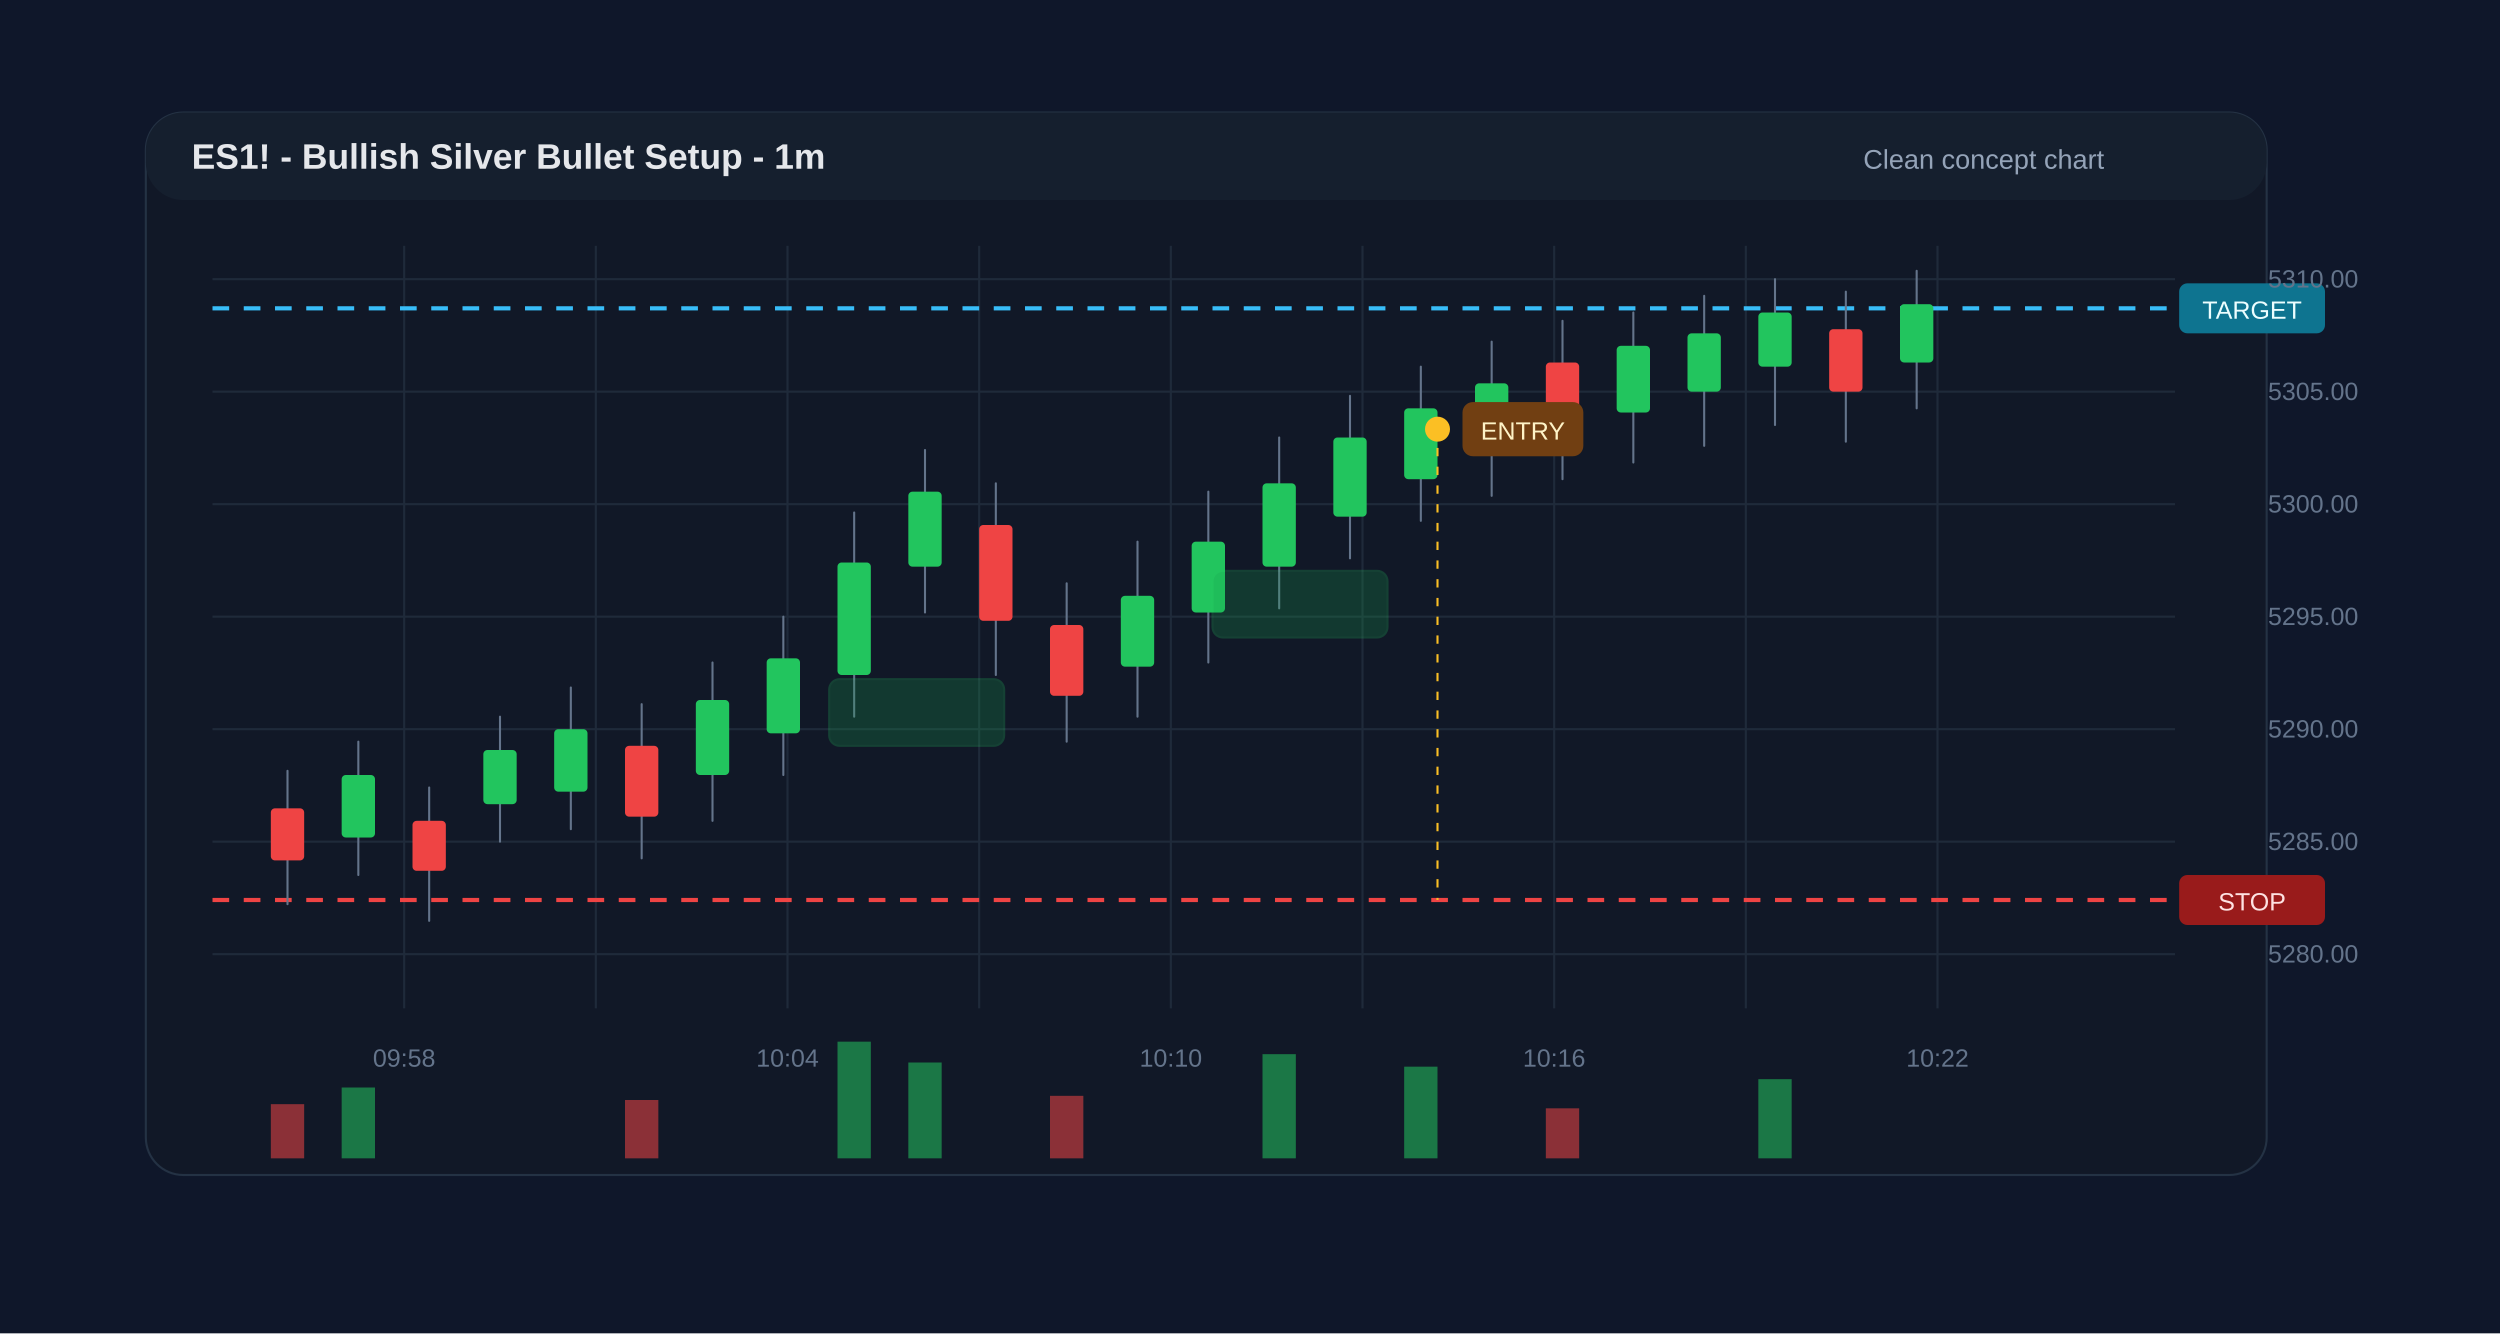
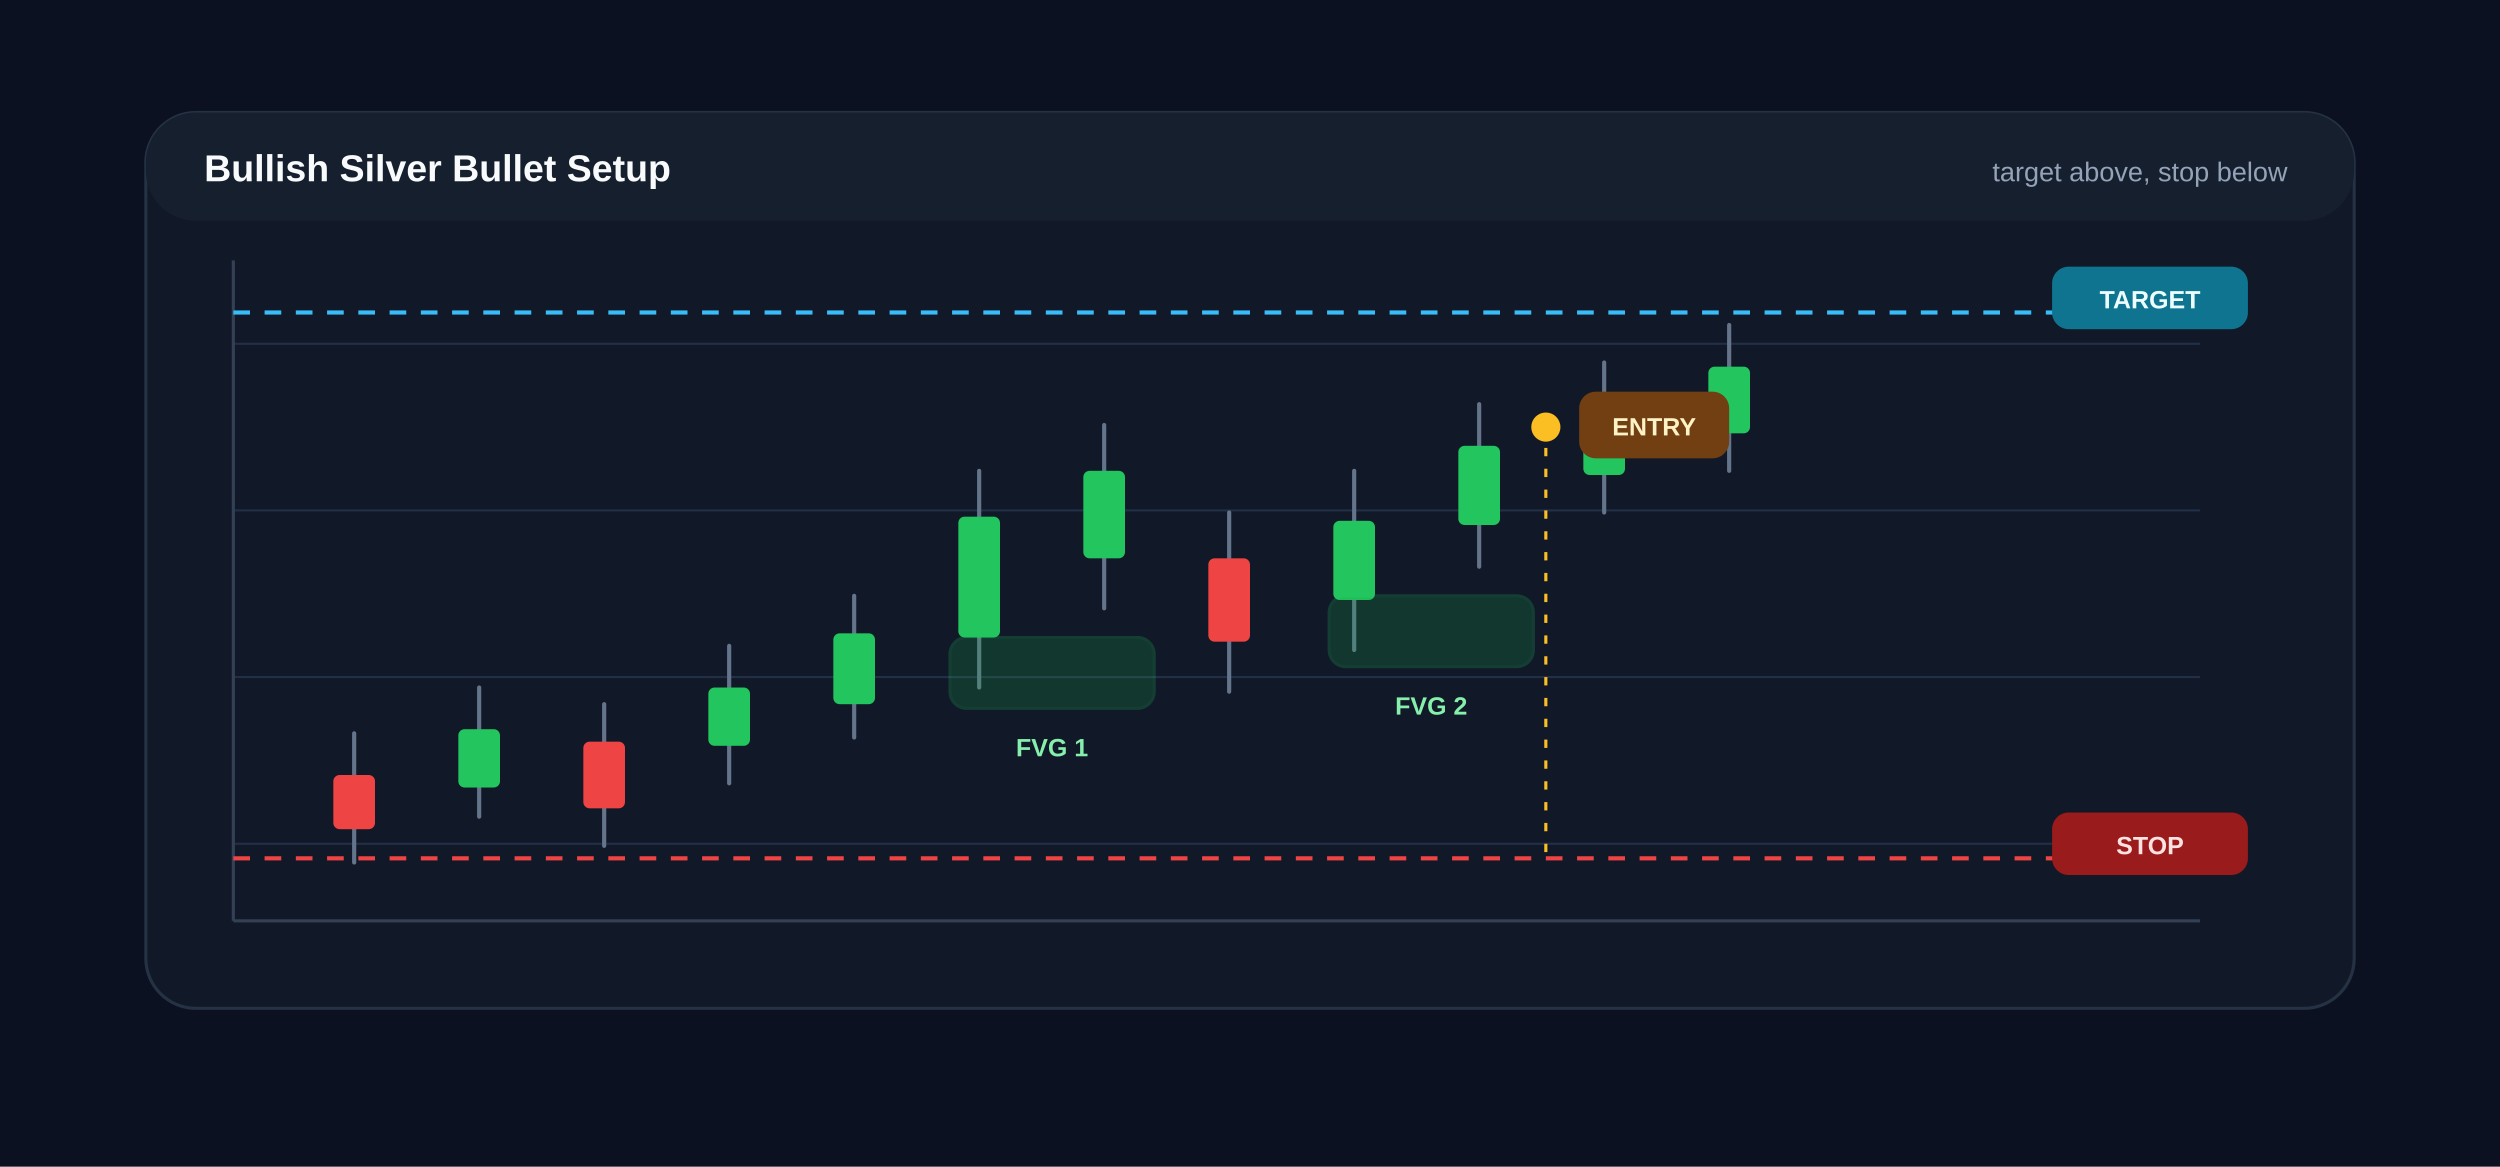
- <svg xmlns="http://www.w3.org/2000/svg" width="1200" height="640" viewBox="0 0 1200 640" role="img" aria-labelledby="title desc">
-   <rect width="1200" height="640" fill="#0f172a" />
-   <rect x="70" y="54" width="1018" height="510" rx="18" fill="#111827" stroke="#243244" />
-   <rect x="70" y="54" width="1018" height="42" rx="18" fill="#151f2e" />
-   <text x="92" y="81" fill="#e5e7eb" font-family="Arial, sans-serif" font-size="17" font-weight="700">ES1! - Bullish Silver Bullet Setup - 1m</text>
-   <text x="1010" y="81" fill="#94a3b8" font-family="Arial, sans-serif" font-size="13" text-anchor="end">Clean concept chart</text>
-   <g stroke="#1f2a3a" stroke-width="1">
-     <line x1="102" y1="134" x2="1044" y2="134" />
-     <line x1="102" y1="188" x2="1044" y2="188" />
-     <line x1="102" y1="242" x2="1044" y2="242" />
-     <line x1="102" y1="296" x2="1044" y2="296" />
-     <line x1="102" y1="350" x2="1044" y2="350" />
-     <line x1="102" y1="404" x2="1044" y2="404" />
-     <line x1="102" y1="458" x2="1044" y2="458" />
-     <line x1="194" y1="118" x2="194" y2="484" />
-     <line x1="286" y1="118" x2="286" y2="484" />
-     <line x1="378" y1="118" x2="378" y2="484" />
-     <line x1="470" y1="118" x2="470" y2="484" />
-     <line x1="562" y1="118" x2="562" y2="484" />
-     <line x1="654" y1="118" x2="654" y2="484" />
-     <line x1="746" y1="118" x2="746" y2="484" />
-     <line x1="838" y1="118" x2="838" y2="484" />
-     <line x1="930" y1="118" x2="930" y2="484" />
+ <svg xmlns="http://www.w3.org/2000/svg" width="1200" height="560" viewBox="0 0 1200 560" role="img" aria-labelledby="title desc">
+   <defs>
+     <style>
+       .bg{fill:#0b1120}
+       .panel{fill:#111827;stroke:#243244;stroke-width:1.5}
+       .header{fill:#151f2e}
+       .grid{stroke:#223047;stroke-width:1}
+       .axis{stroke:#334155;stroke-width:1.5}
+       .wick{stroke:#64748b;stroke-width:2;stroke-linecap:round}
+       .up{fill:#22c55e}
+       .down{fill:#ef4444}
+       .text{fill:#f8fafc;font-family:Arial,sans-serif}
+       .muted{fill:#94a3b8;font-family:Arial,sans-serif}
+     </style>
+   </defs>
+   <rect width="1200" height="560" class="bg" />
+   <rect x="70" y="54" width="1060" height="430" rx="24" class="panel" />
+   <rect x="70" y="54" width="1060" height="52" rx="24" class="header" />
+   <text x="98" y="87" class="text" font-size="18" font-weight="700">Bullish Silver Bullet Setup</text>
+   <text x="1098" y="87" class="muted" font-size="13" text-anchor="end">target above, stop below</text>
+   <g>
+     <line x1="112" y1="165" x2="1056" y2="165" class="grid" />
+     <line x1="112" y1="245" x2="1056" y2="245" class="grid" />
+     <line x1="112" y1="325" x2="1056" y2="325" class="grid" />
+     <line x1="112" y1="405" x2="1056" y2="405" class="grid" />
+     <line x1="112" y1="125" x2="112" y2="442" class="axis" />
+     <line x1="112" y1="442" x2="1056" y2="442" class="axis" />
  </g>
-   <g stroke-width="2" stroke-dasharray="8 7">
-     <line x1="102" y1="148" x2="1044" y2="148" stroke="#38bdf8" />
-     <line x1="102" y1="432" x2="1044" y2="432" stroke="#ef4444" />
+   <g stroke-dasharray="8 7" stroke-width="2">
+     <line x1="112" y1="150" x2="1056" y2="150" stroke="#38bdf8" />
+     <line x1="112" y1="412" x2="1056" y2="412" stroke="#ef4444" />
  </g>
-   <rect x="1046" y="136" width="70" height="24" rx="4" fill="#0e7490" />
-   <text x="1081" y="153" fill="#ecfeff" font-family="Arial, sans-serif" font-size="12" text-anchor="middle">TARGET</text>
-   <rect x="1046" y="420" width="70" height="24" rx="4" fill="#991b1b" />
-   <text x="1081" y="437" fill="#fee2e2" font-family="Arial, sans-serif" font-size="12" text-anchor="middle">STOP</text>
-   <g font-family="Arial, sans-serif" font-size="12" fill="#64748b" text-anchor="end">
-     <text x="1132" y="138">5310.00</text>
-     <text x="1132" y="192">5305.00</text>
-     <text x="1132" y="246">5300.00</text>
-     <text x="1132" y="300">5295.00</text>
-     <text x="1132" y="354">5290.00</text>
-     <text x="1132" y="408">5285.00</text>
-     <text x="1132" y="462">5280.00</text>
+   <rect x="985" y="128" width="94" height="30" rx="8" fill="#0e7490" />
+   <text x="1032" y="148" fill="#ecfeff" font-family="Arial,sans-serif" font-size="12" font-weight="700" text-anchor="middle">TARGET</text>
+   <rect x="985" y="390" width="94" height="30" rx="8" fill="#991b1b" />
+   <text x="1032" y="410" fill="#fee2e2" font-family="Arial,sans-serif" font-size="12" font-weight="700" text-anchor="middle">STOP</text>
+   <g>
+     <line x1="170" y1="352" x2="170" y2="414" class="wick" />
+     <rect x="160" y="372" width="20" height="26" rx="3" class="down" />
+     <line x1="230" y1="330" x2="230" y2="392" class="wick" />
+     <rect x="220" y="350" width="20" height="28" rx="3" class="up" />
+     <line x1="290" y1="338" x2="290" y2="406" class="wick" />
+     <rect x="280" y="356" width="20" height="32" rx="3" class="down" />
+     <line x1="350" y1="310" x2="350" y2="376" class="wick" />
+     <rect x="340" y="330" width="20" height="28" rx="3" class="up" />
+     <line x1="410" y1="286" x2="410" y2="354" class="wick" />
+     <rect x="400" y="304" width="20" height="34" rx="3" class="up" />
+     <line x1="470" y1="226" x2="470" y2="330" class="wick" />
+     <rect x="460" y="248" width="20" height="58" rx="3" class="up" />
+     <line x1="530" y1="204" x2="530" y2="292" class="wick" />
+     <rect x="520" y="226" width="20" height="42" rx="3" class="up" />
+     <line x1="590" y1="246" x2="590" y2="332" class="wick" />
+     <rect x="580" y="268" width="20" height="40" rx="3" class="down" />
+     <line x1="650" y1="226" x2="650" y2="312" class="wick" />
+     <rect x="640" y="250" width="20" height="38" rx="3" class="up" />
+     <line x1="710" y1="194" x2="710" y2="272" class="wick" />
+     <rect x="700" y="214" width="20" height="38" rx="3" class="up" />
+     <line x1="770" y1="174" x2="770" y2="246" class="wick" />
+     <rect x="760" y="192" width="20" height="36" rx="3" class="up" />
+     <line x1="830" y1="156" x2="830" y2="226" class="wick" />
+     <rect x="820" y="176" width="20" height="32" rx="3" class="up" />
  </g>
-   <g font-family="Arial, sans-serif" font-size="12" fill="#64748b" text-anchor="middle">
-     <text x="194" y="512">09:58</text>
-     <text x="378" y="512">10:04</text>
-     <text x="562" y="512">10:10</text>
-     <text x="746" y="512">10:16</text>
-     <text x="930" y="512">10:22</text>
-   </g>
-   <g stroke-linecap="round">
-     <line x1="138" y1="370" x2="138" y2="434" stroke="#64748b" />
-     <rect x="130" y="388" width="16" height="25" rx="2" fill="#ef4444" />
-     <line x1="172" y1="356" x2="172" y2="420" stroke="#64748b" />
-     <rect x="164" y="372" width="16" height="30" rx="2" fill="#22c55e" />
-     <line x1="206" y1="378" x2="206" y2="442" stroke="#64748b" />
-     <rect x="198" y="394" width="16" height="24" rx="2" fill="#ef4444" />
-     <line x1="240" y1="344" x2="240" y2="404" stroke="#64748b" />
-     <rect x="232" y="360" width="16" height="26" rx="2" fill="#22c55e" />
-     <line x1="274" y1="330" x2="274" y2="398" stroke="#64748b" />
-     <rect x="266" y="350" width="16" height="30" rx="2" fill="#22c55e" />
-     <line x1="308" y1="338" x2="308" y2="412" stroke="#64748b" />
-     <rect x="300" y="358" width="16" height="34" rx="2" fill="#ef4444" />
-     <line x1="342" y1="318" x2="342" y2="394" stroke="#64748b" />
-     <rect x="334" y="336" width="16" height="36" rx="2" fill="#22c55e" />
-     <line x1="376" y1="296" x2="376" y2="372" stroke="#64748b" />
-     <rect x="368" y="316" width="16" height="36" rx="2" fill="#22c55e" />
-     <line x1="410" y1="246" x2="410" y2="344" stroke="#64748b" />
-     <rect x="402" y="270" width="16" height="54" rx="2" fill="#22c55e" />
-     <line x1="444" y1="216" x2="444" y2="294" stroke="#64748b" />
-     <rect x="436" y="236" width="16" height="36" rx="2" fill="#22c55e" />
-     <line x1="478" y1="232" x2="478" y2="324" stroke="#64748b" />
-     <rect x="470" y="252" width="16" height="46" rx="2" fill="#ef4444" />
-     <line x1="512" y1="280" x2="512" y2="356" stroke="#64748b" />
-     <rect x="504" y="300" width="16" height="34" rx="2" fill="#ef4444" />
-     <line x1="546" y1="260" x2="546" y2="344" stroke="#64748b" />
-     <rect x="538" y="286" width="16" height="34" rx="2" fill="#22c55e" />
-     <line x1="580" y1="236" x2="580" y2="318" stroke="#64748b" />
-     <rect x="572" y="260" width="16" height="34" rx="2" fill="#22c55e" />
-     <line x1="614" y1="210" x2="614" y2="292" stroke="#64748b" />
-     <rect x="606" y="232" width="16" height="40" rx="2" fill="#22c55e" />
-     <line x1="648" y1="190" x2="648" y2="268" stroke="#64748b" />
-     <rect x="640" y="210" width="16" height="38" rx="2" fill="#22c55e" />
-     <line x1="682" y1="176" x2="682" y2="250" stroke="#64748b" />
-     <rect x="674" y="196" width="16" height="34" rx="2" fill="#22c55e" />
-     <line x1="716" y1="164" x2="716" y2="238" stroke="#64748b" />
-     <rect x="708" y="184" width="16" height="32" rx="2" fill="#22c55e" />
-     <line x1="750" y1="154" x2="750" y2="230" stroke="#64748b" />
-     <rect x="742" y="174" width="16" height="34" rx="2" fill="#ef4444" />
-     <line x1="784" y1="150" x2="784" y2="222" stroke="#64748b" />
-     <rect x="776" y="166" width="16" height="32" rx="2" fill="#22c55e" />
-     <line x1="818" y1="142" x2="818" y2="214" stroke="#64748b" />
-     <rect x="810" y="160" width="16" height="28" rx="2" fill="#22c55e" />
-     <line x1="852" y1="134" x2="852" y2="204" stroke="#64748b" />
-     <rect x="844" y="150" width="16" height="26" rx="2" fill="#22c55e" />
-     <line x1="886" y1="140" x2="886" y2="212" stroke="#64748b" />
-     <rect x="878" y="158" width="16" height="30" rx="2" fill="#ef4444" />
-     <line x1="920" y1="130" x2="920" y2="196" stroke="#64748b" />
-     <rect x="912" y="146" width="16" height="28" rx="2" fill="#22c55e" />
-   </g>
-   <rect x="398" y="326" width="84" height="32" rx="5" fill="#16a34a" opacity="0.24" stroke="#22c55e" />
-   <rect x="582" y="274" width="84" height="32" rx="5" fill="#16a34a" opacity="0.24" stroke="#22c55e" />
-   <circle cx="690" cy="206" r="6" fill="#fbbf24" />
-   <line x1="690" y1="206" x2="690" y2="432" stroke="#fbbf24" stroke-width="1" stroke-dasharray="4 5" />
-   <rect x="702" y="193" width="58" height="26" rx="5" fill="#713f12" />
-   <text x="731" y="211" fill="#fef3c7" font-family="Arial, sans-serif" font-size="12" text-anchor="middle">ENTRY</text>
-   <g opacity="0.55">
-     <rect x="130" y="530" width="16" height="26" fill="#ef4444" />
-     <rect x="164" y="522" width="16" height="34" fill="#22c55e" />
-     <rect x="300" y="528" width="16" height="28" fill="#ef4444" />
-     <rect x="402" y="500" width="16" height="56" fill="#22c55e" />
-     <rect x="436" y="510" width="16" height="46" fill="#22c55e" />
-     <rect x="504" y="526" width="16" height="30" fill="#ef4444" />
-     <rect x="606" y="506" width="16" height="50" fill="#22c55e" />
-     <rect x="674" y="512" width="16" height="44" fill="#22c55e" />
-     <rect x="742" y="532" width="16" height="24" fill="#ef4444" />
-     <rect x="844" y="518" width="16" height="38" fill="#22c55e" />
-   </g>
+   <rect x="456" y="306" width="98" height="34" rx="8" fill="#16a34a" opacity="0.22" stroke="#22c55e" stroke-width="1.5" />
+   <text x="505" y="363" fill="#86efac" font-family="Arial,sans-serif" font-size="12" font-weight="700" text-anchor="middle">FVG 1</text>
+   <rect x="638" y="286" width="98" height="34" rx="8" fill="#16a34a" opacity="0.22" stroke="#22c55e" stroke-width="1.5" />
+   <text x="687" y="343" fill="#86efac" font-family="Arial,sans-serif" font-size="12" font-weight="700" text-anchor="middle">FVG 2</text>
+   <line x1="742" y1="205" x2="742" y2="412" stroke="#fbbf24" stroke-width="1.5" stroke-dasharray="4 6" />
+   <circle cx="742" cy="205" r="7" fill="#fbbf24" />
+   <rect x="758" y="188" width="72" height="32" rx="8" fill="#713f12" />
+   <text x="794" y="209" fill="#fef3c7" font-family="Arial,sans-serif" font-size="12" font-weight="700" text-anchor="middle">ENTRY</text>
</svg>
